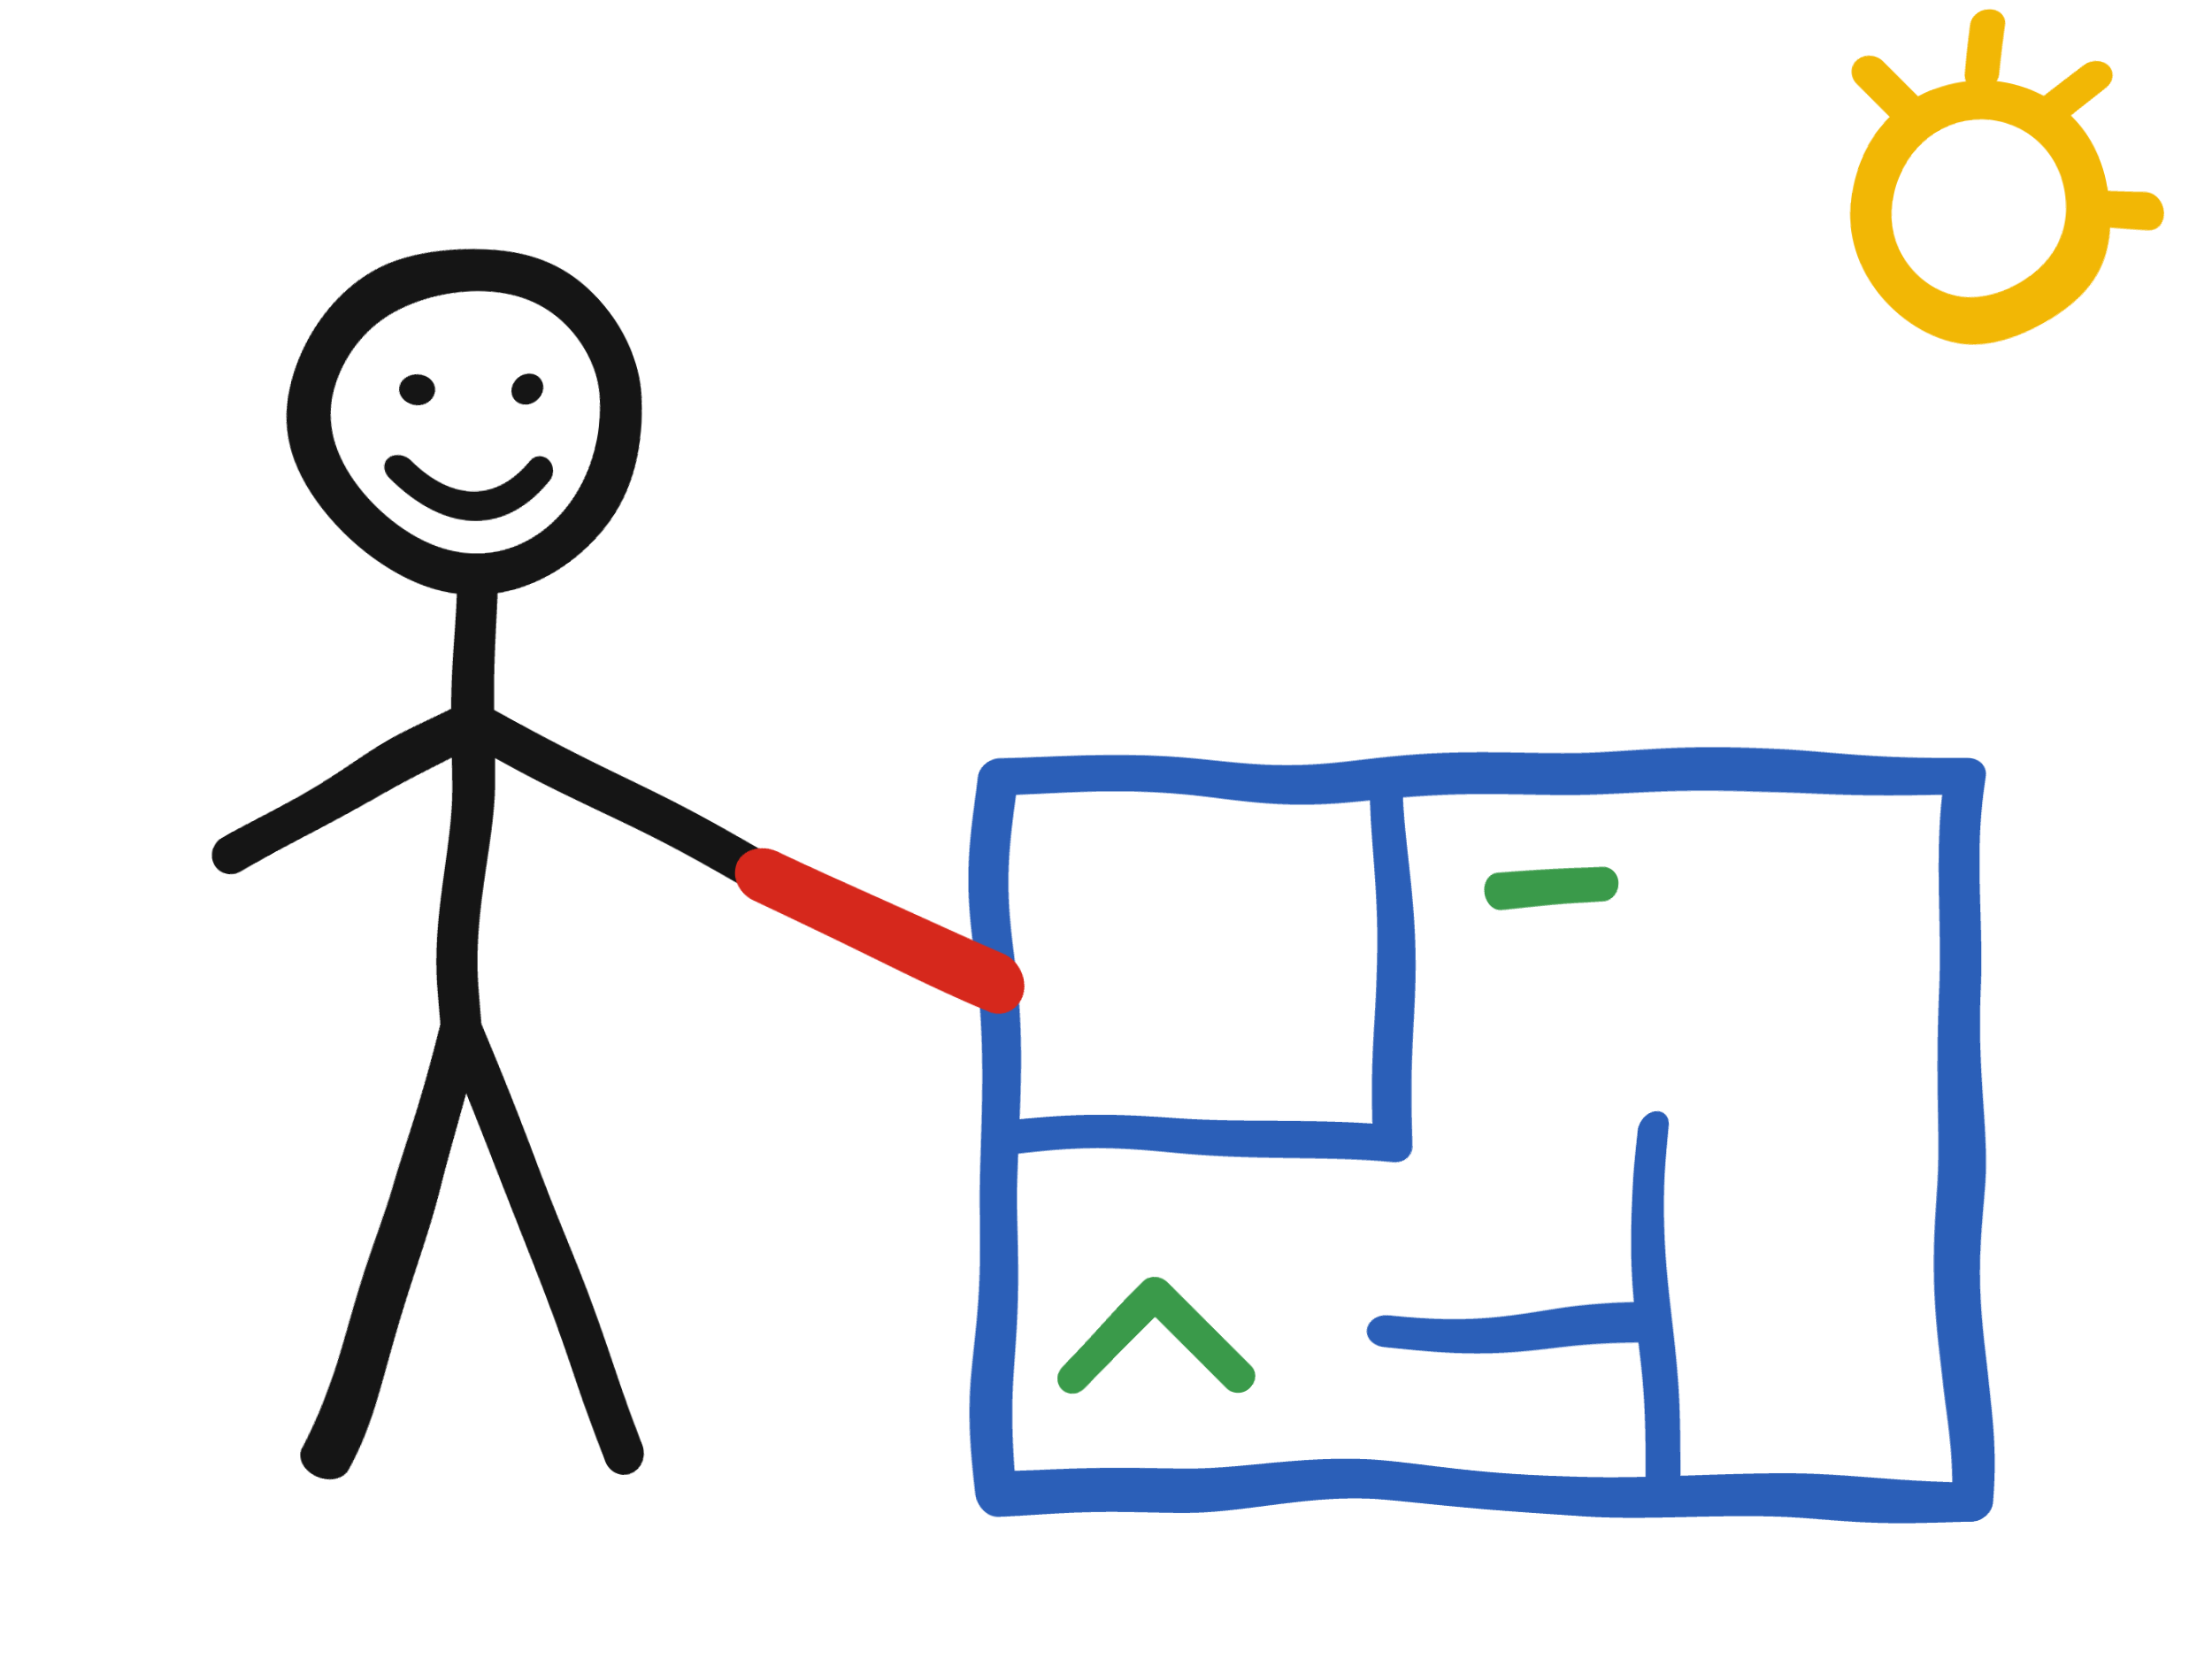
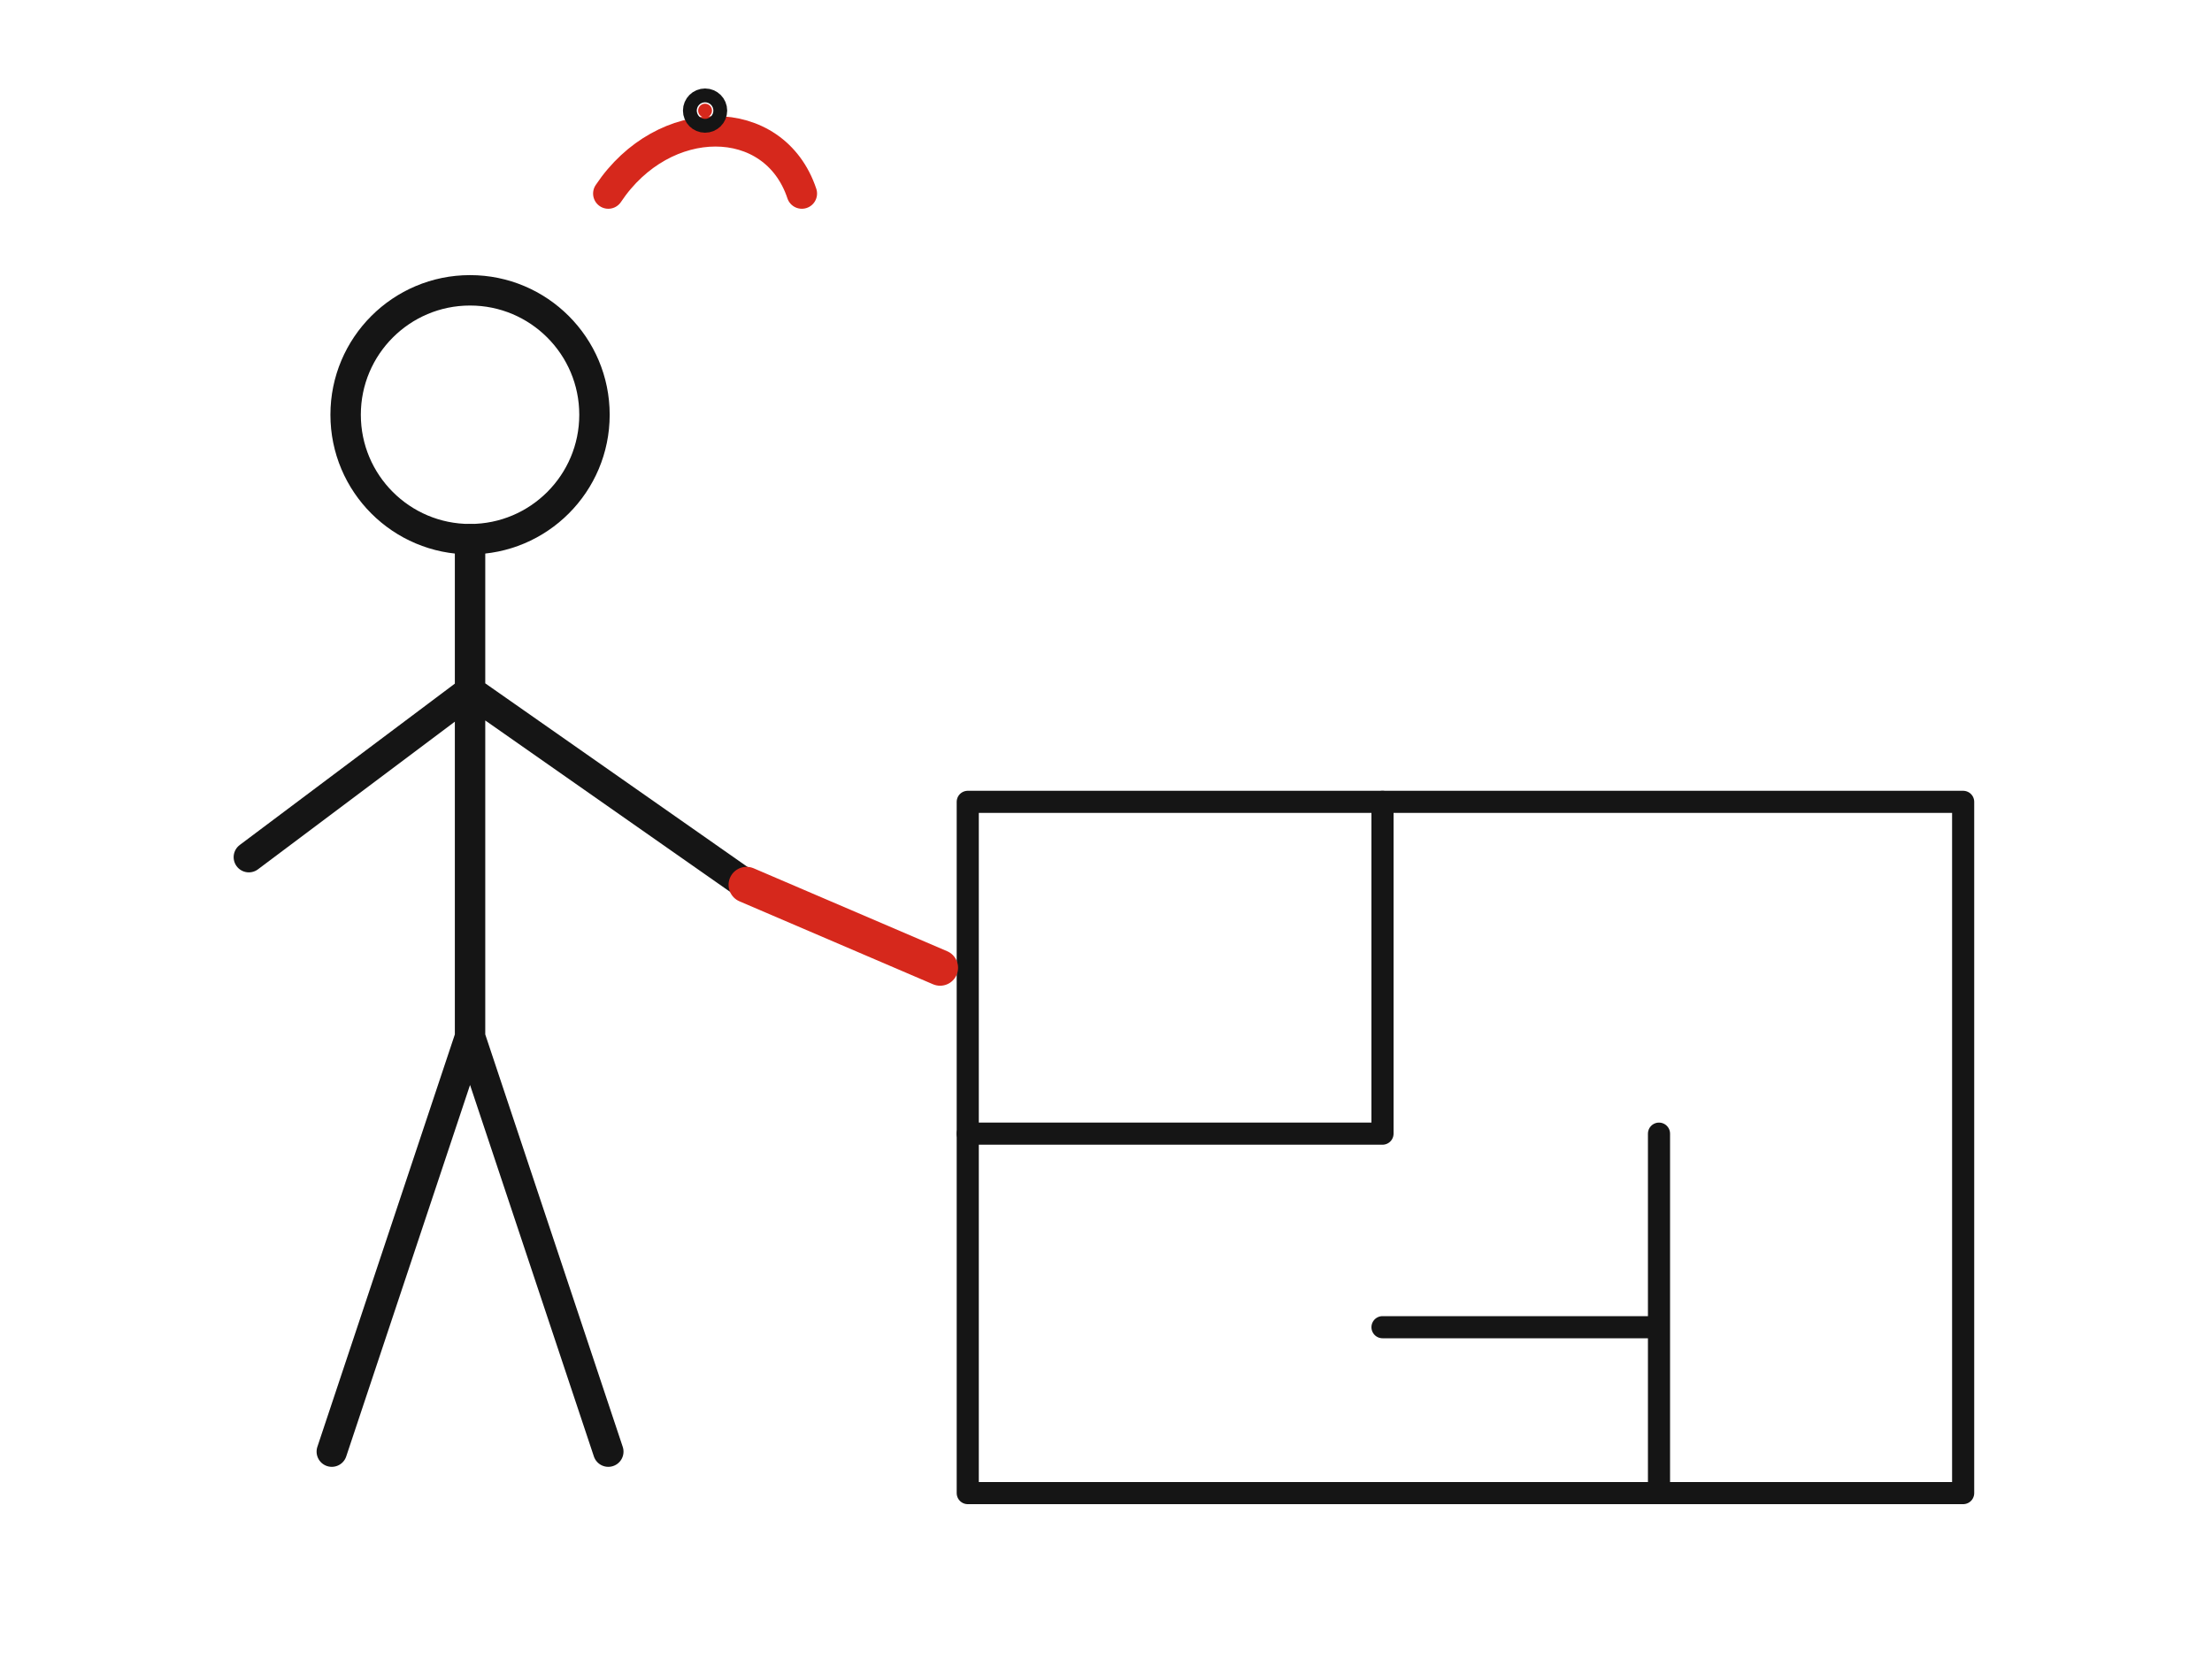
- <svg xmlns="http://www.w3.org/2000/svg" viewBox="0 0 160 120" fill="none" stroke-linecap="round" stroke-linejoin="round">
-   <defs>
-     <filter id="w" x="-5%" y="-5%" width="110%" height="110%">
-       <feTurbulence type="fractalNoise" baseFrequency="0.035" numOctaves="2" seed="3" />
-       <feDisplacementMap in="SourceGraphic" scale="4.5" />
-     </filter>
-   </defs>
-   <g filter="url(#w)">
-     <circle cx="144" cy="16" r="8" stroke="#f2b705" stroke-width="3" />
-     <path d="M144 2v4M156 16h-4M152 6l-3 3M136 6l3 3" stroke="#f2b705" stroke-width="2.5" />
-     <rect x="72" y="56" width="70" height="52" stroke="#2b5fb8" stroke-width="3" />
-     <path d="M72 82h28M100 56v26M120 82v26M100 96h20" stroke="#2b5fb8" stroke-width="2.6" />
-     <path d="M78 100l6-6 6 6M108 64h8" stroke="#3a9a4a" stroke-width="2.4" />
-     <circle cx="34" cy="30" r="11" stroke="#151515" stroke-width="3" />
-     <circle cx="30" cy="28" r="1.2" fill="#151515" />
-     <circle cx="38" cy="28" r="1.2" fill="#151515" />
-     <path d="M29 34c3 3 7 3 10 0" stroke="#151515" stroke-width="2" />
-     <path d="M34 41v34M34 75l-11 30M34 75l11 30M34 52l22 12M34 52l-17 10" stroke="#151515" stroke-width="3" />
-     <path d="M56 64l16 7" stroke="#d6281c" stroke-width="4" />
-   </g>
+ <svg xmlns="http://www.w3.org/2000/svg" viewBox="0 0 160 120" fill="none" stroke="#151515" stroke-width="2.2" stroke-linecap="round" stroke-linejoin="round">
+   <rect x="70" y="58" width="72" height="50" stroke-width="1.6" />
+   <path d="M70 82h30M100 58v24M120 82v26M100 96h20" stroke-width="1.6" />
+   <circle cx="34" cy="30" r="9" />
+   <path d="M34 39v36M34 75l-10 30M34 75l10 30M34 50l20 14M34 50l-16 12" />
+   <path d="M54 64l14 6" stroke="#d6281c" stroke-width="2.6" />
+   <path d="M44 14c4-6 12-6 14 0" stroke="#d6281c" />
+   <circle cx="51" cy="8" r="0.5" fill="#d6281c" />
</svg>
